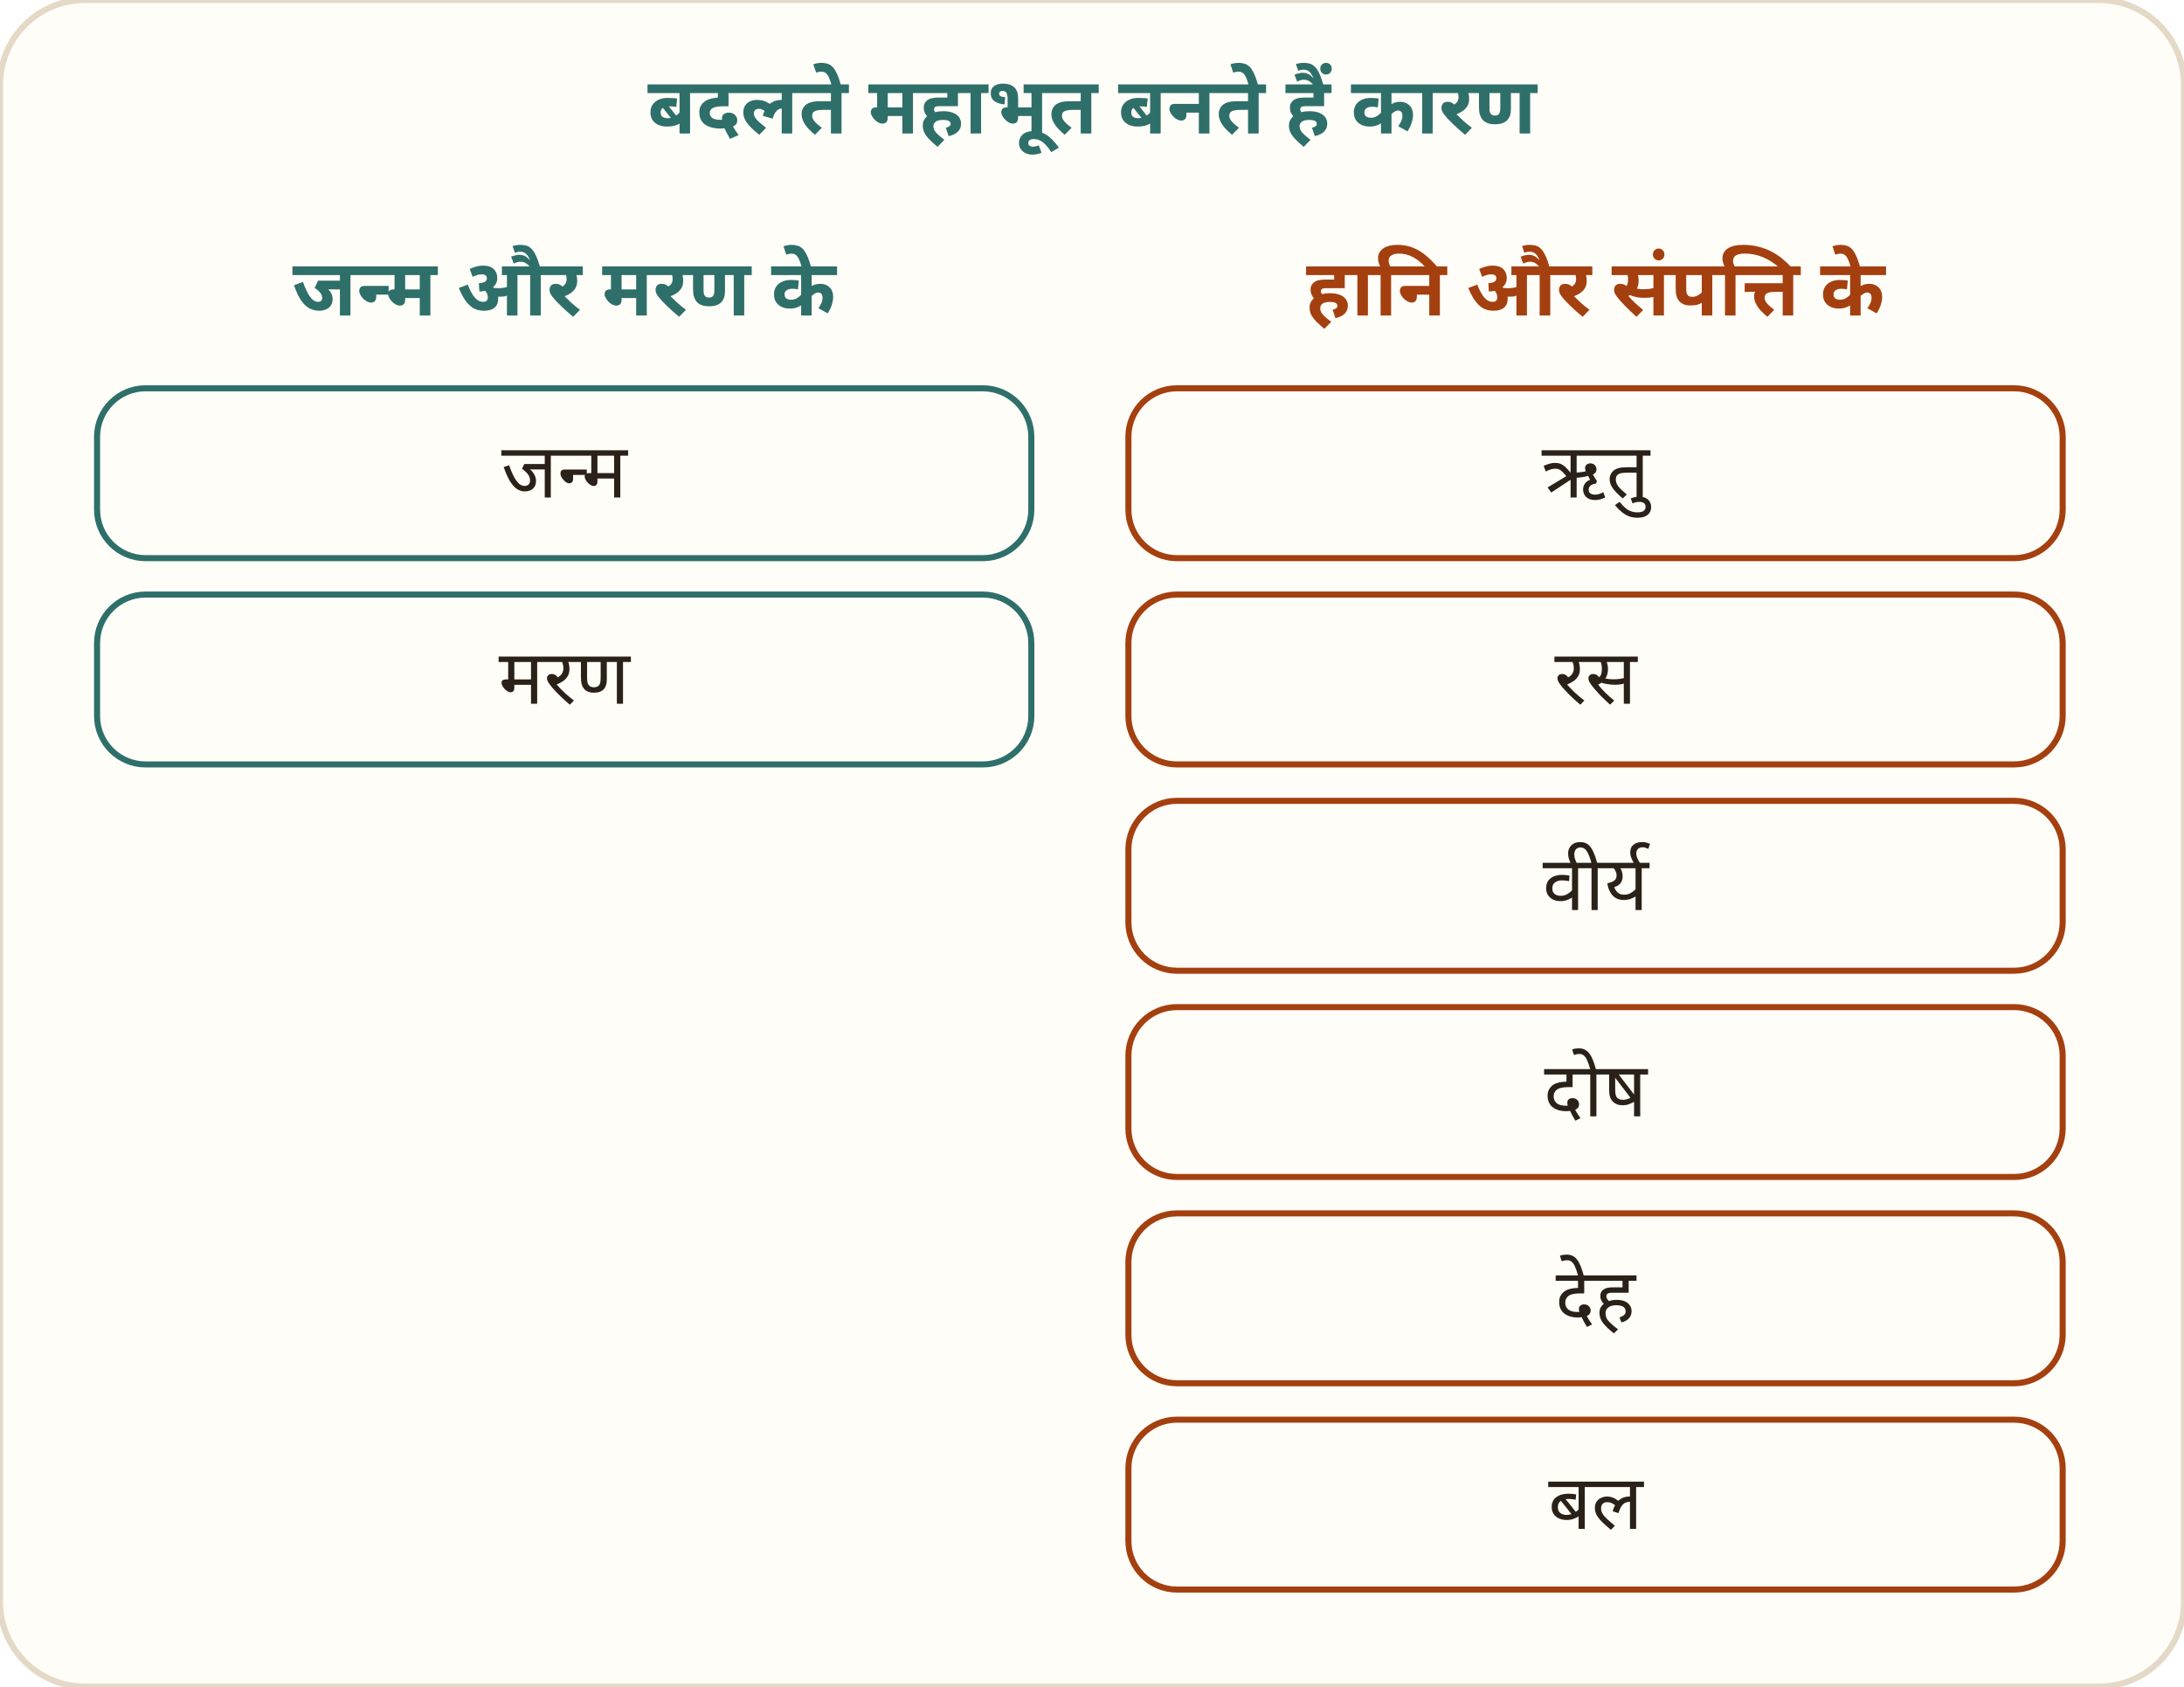
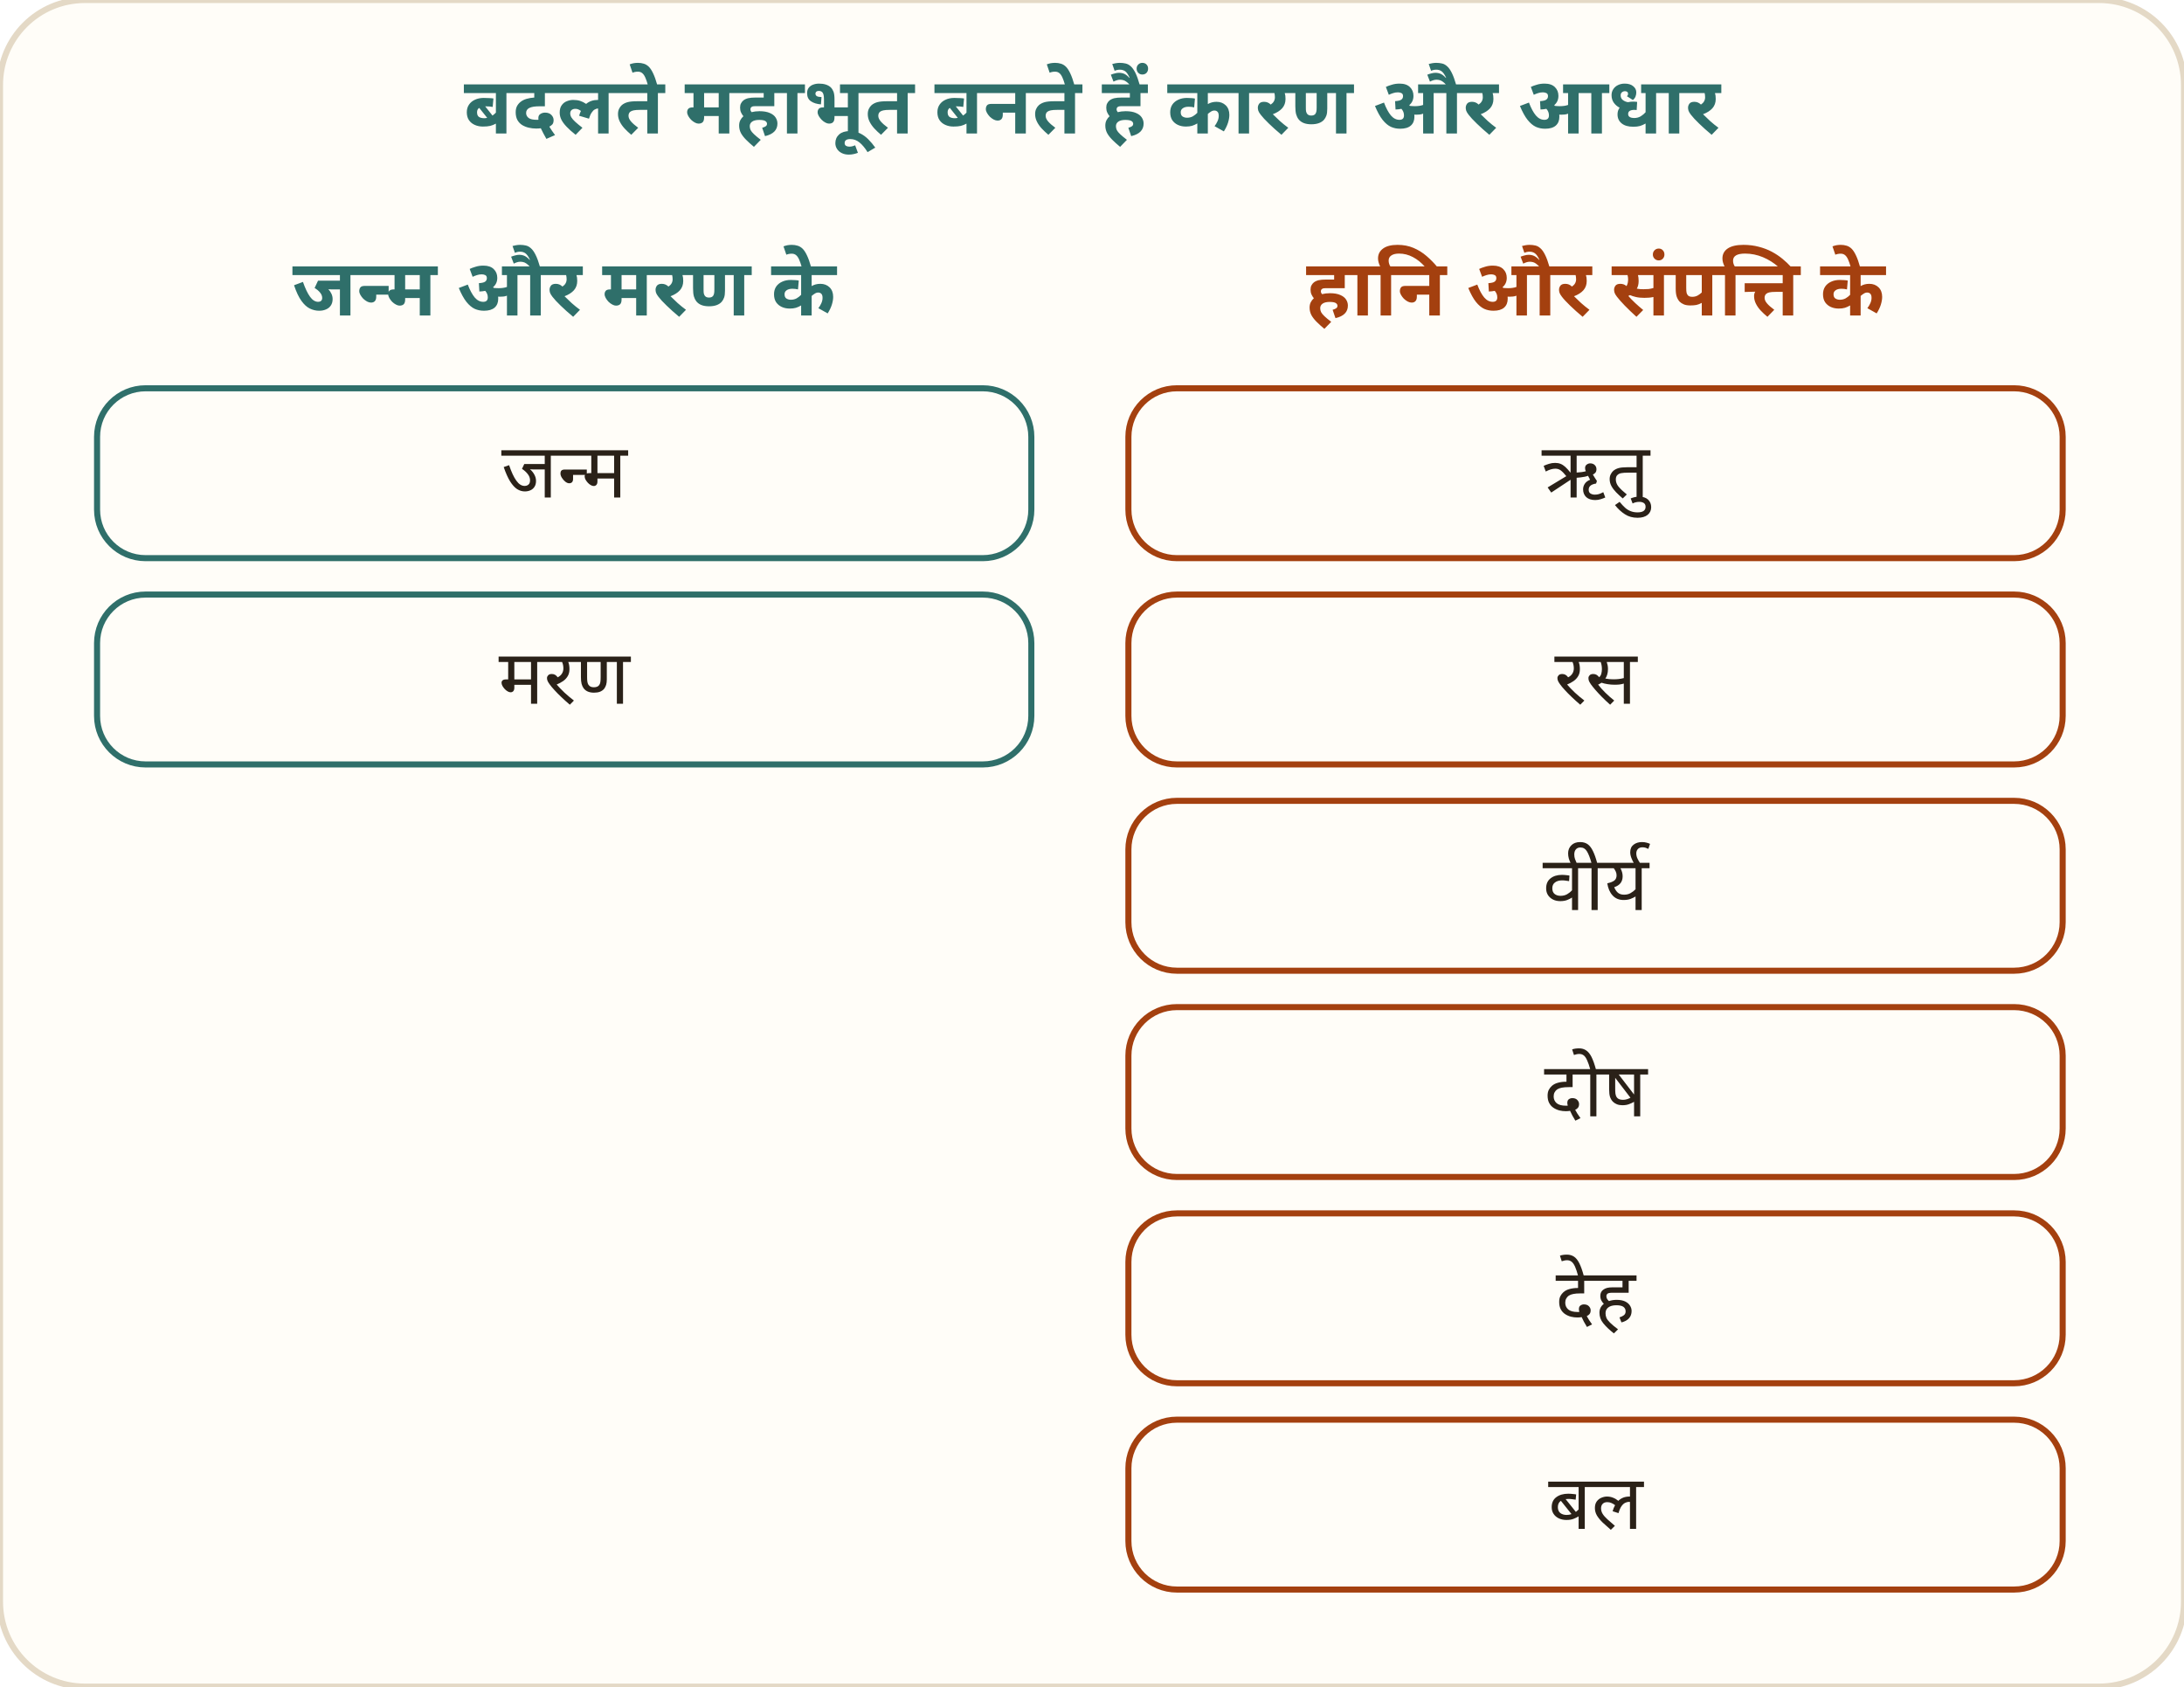
<svg xmlns="http://www.w3.org/2000/svg" viewBox="0 0 360 278" role="img">
  <rect width="360" height="278" rx="14" fill="#fffdf8" stroke="#e4d9c6" />
-   <text x="180" y="22" font-family="'Noto Sans Devanagari','Mukta','Nirmala UI','Mangal',sans-serif" font-size="13" font-weight="700" fill="#2f6f6a" text-anchor="middle">बदलते महाभूत बनते हैं कारण</text>
+   <text x="180" y="22" font-family="'Noto Sans Devanagari','Mukta','Nirmala UI','Mangal',sans-serif" font-size="13" font-weight="700" fill="#2f6f6a" text-anchor="middle">बदलते महाभूत बनते हैं कारण और आधार</text>
  <text x="93" y="52" font-family="'Noto Sans Devanagari','Mukta','Nirmala UI','Mangal',sans-serif" font-size="13" font-weight="700" fill="#2f6f6a" text-anchor="middle">जन्म और मरण के</text>
  <rect x="16" y="64" width="154" height="28" rx="8" fill="#fffdf8" stroke="#2f6f6a" />
  <text x="93.0" y="82.0" font-family="'Noto Sans Devanagari','Mukta','Nirmala UI','Mangal',sans-serif" font-size="12.5" font-weight="500" fill="#2a2118" text-anchor="middle">जन्म</text>
  <rect x="16" y="98" width="154" height="28" rx="8" fill="#fffdf8" stroke="#2f6f6a" />
  <text x="93.0" y="116.0" font-family="'Noto Sans Devanagari','Mukta','Nirmala UI','Mangal',sans-serif" font-size="12.5" font-weight="500" fill="#2a2118" text-anchor="middle">मरण</text>
  <text x="263" y="52" font-family="'Noto Sans Devanagari','Mukta','Nirmala UI','Mangal',sans-serif" font-size="13" font-weight="700" fill="#a4400f" text-anchor="middle">हानि और संपत्ति के</text>
  <rect x="186" y="64" width="154" height="28" rx="8" fill="#fffdf8" stroke="#a4400f" />
  <text x="263.0" y="82.0" font-family="'Noto Sans Devanagari','Mukta','Nirmala UI','Mangal',sans-serif" font-size="12.5" font-weight="500" fill="#2a2118" text-anchor="middle">ऋतु</text>
  <rect x="186" y="98" width="154" height="28" rx="8" fill="#fffdf8" stroke="#a4400f" />
  <text x="263.0" y="116.0" font-family="'Noto Sans Devanagari','Mukta','Nirmala UI','Mangal',sans-serif" font-size="12.5" font-weight="500" fill="#2a2118" text-anchor="middle">रस</text>
  <rect x="186" y="132" width="154" height="28" rx="8" fill="#fffdf8" stroke="#a4400f" />
  <text x="263.0" y="150.0" font-family="'Noto Sans Devanagari','Mukta','Nirmala UI','Mangal',sans-serif" font-size="12.5" font-weight="500" fill="#2a2118" text-anchor="middle">वीर्य</text>
  <rect x="186" y="166" width="154" height="28" rx="8" fill="#fffdf8" stroke="#a4400f" />
  <text x="263.0" y="184.0" font-family="'Noto Sans Devanagari','Mukta','Nirmala UI','Mangal',sans-serif" font-size="12.5" font-weight="500" fill="#2a2118" text-anchor="middle">दोष</text>
  <rect x="186" y="200" width="154" height="28" rx="8" fill="#fffdf8" stroke="#a4400f" />
  <text x="263.0" y="218.0" font-family="'Noto Sans Devanagari','Mukta','Nirmala UI','Mangal',sans-serif" font-size="12.5" font-weight="500" fill="#2a2118" text-anchor="middle">देह</text>
  <rect x="186" y="234" width="154" height="28" rx="8" fill="#fffdf8" stroke="#a4400f" />
  <text x="263.0" y="252.0" font-family="'Noto Sans Devanagari','Mukta','Nirmala UI','Mangal',sans-serif" font-size="12.5" font-weight="500" fill="#2a2118" text-anchor="middle">बल</text>
</svg>
